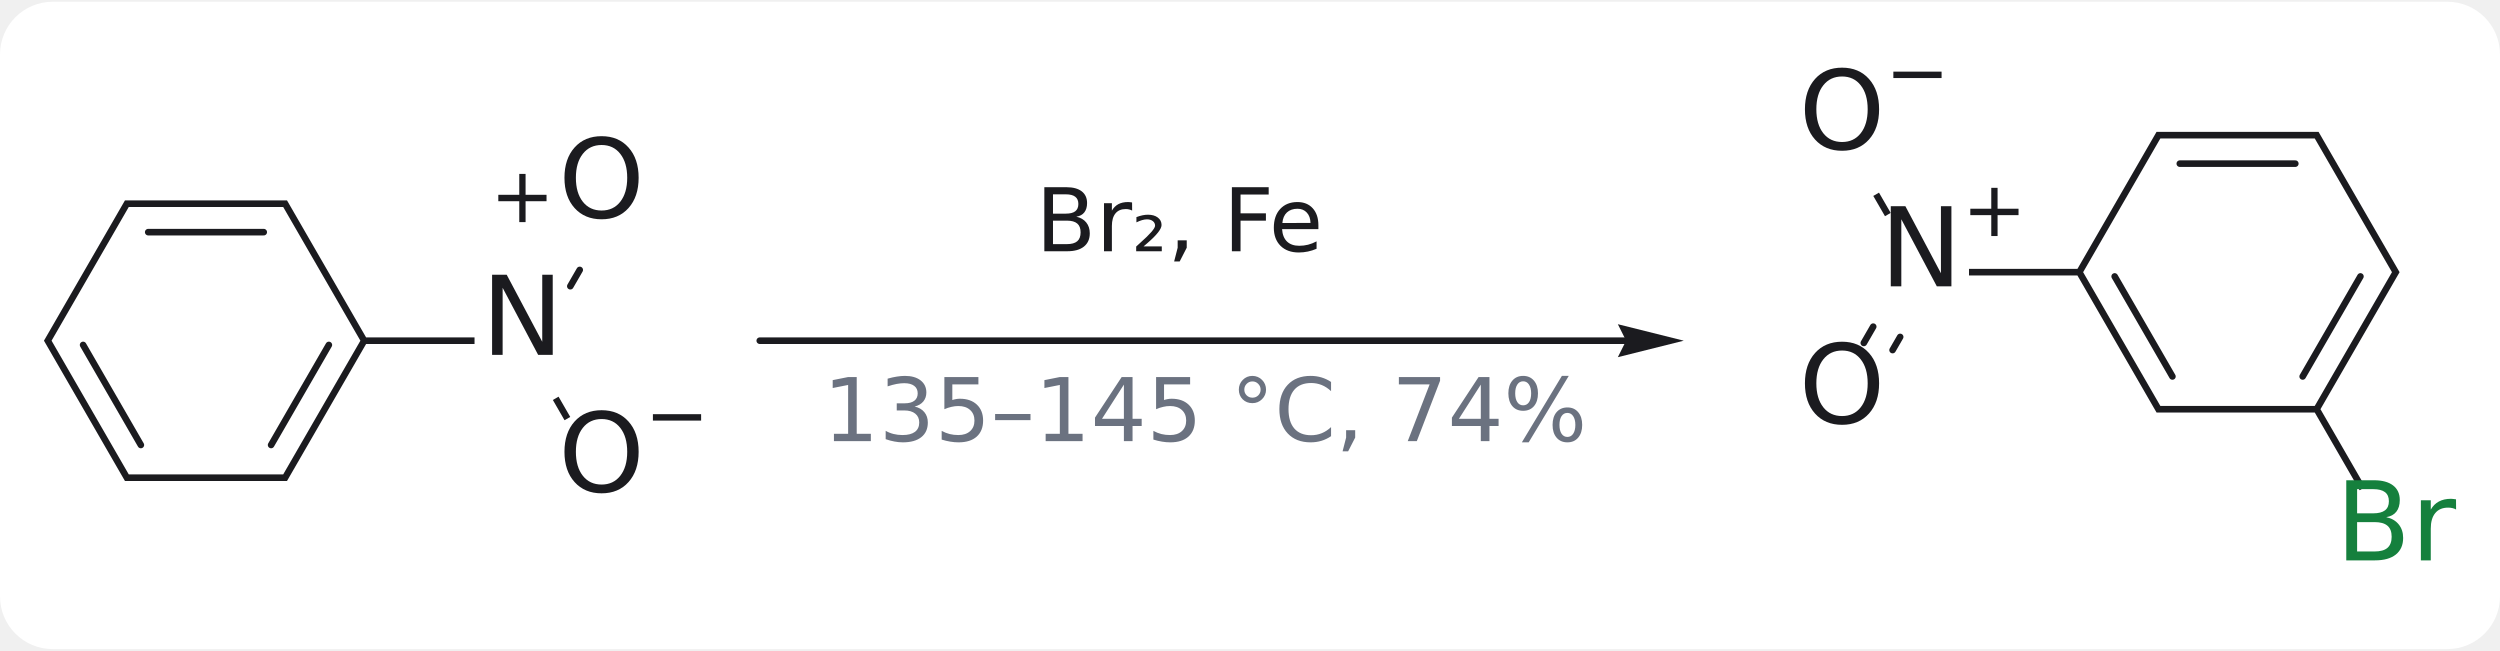
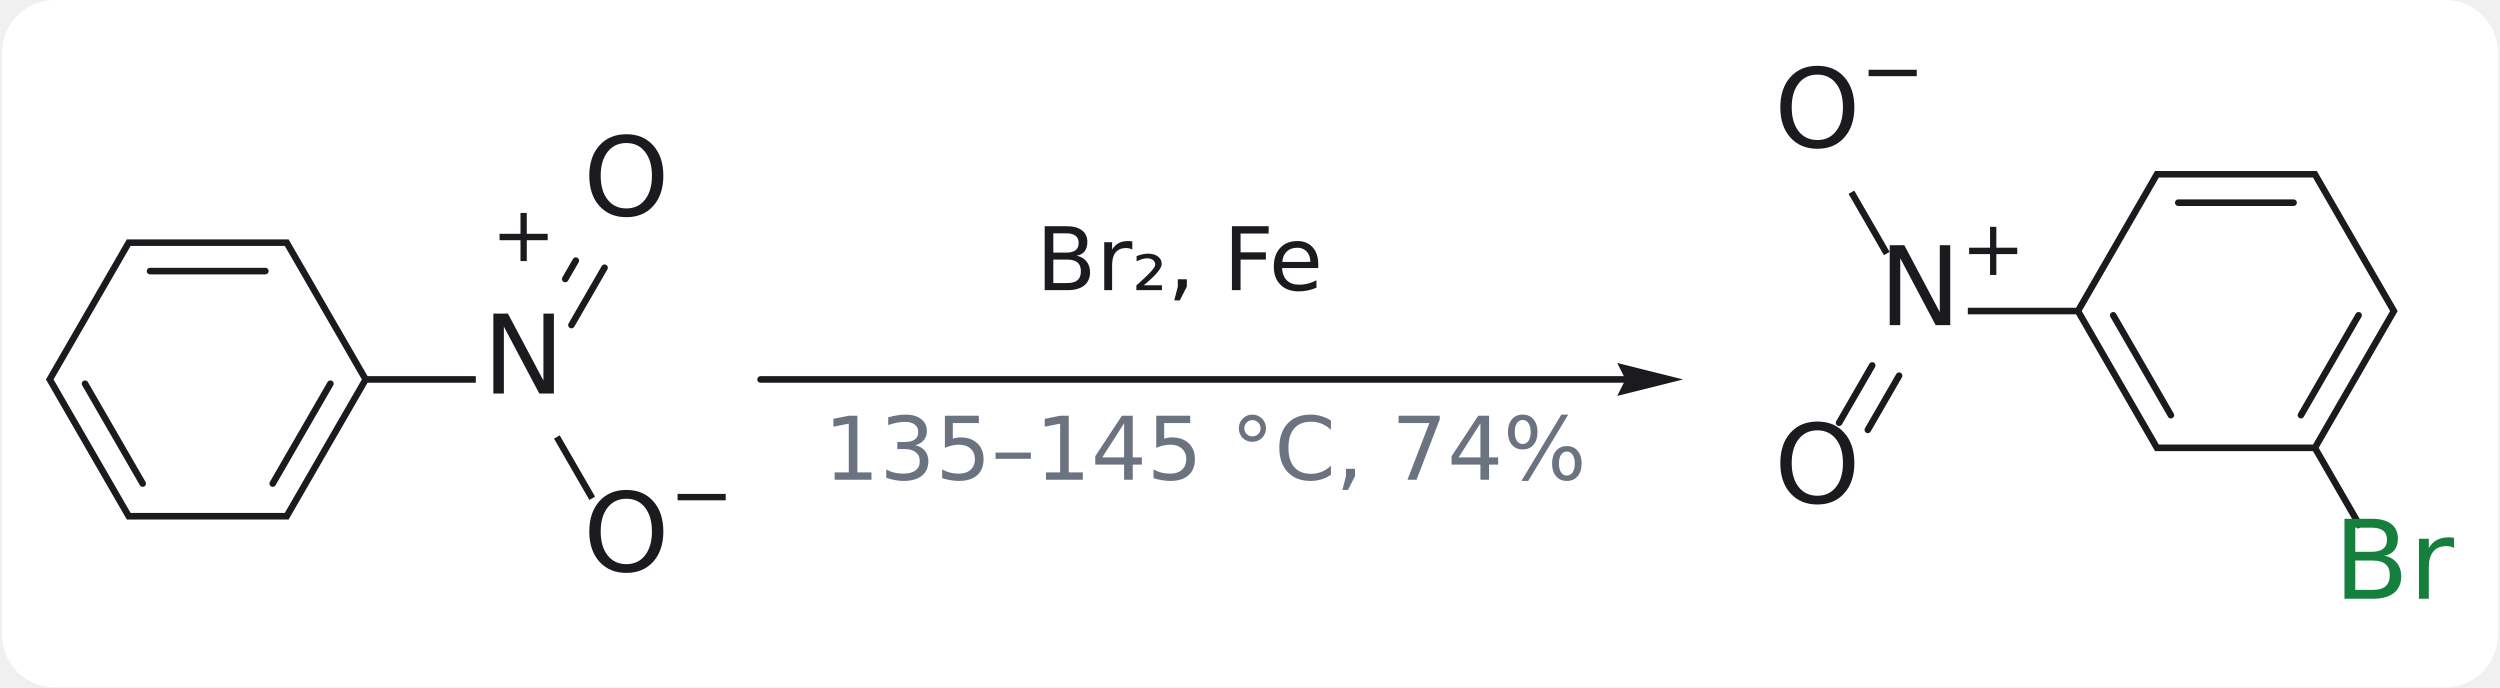
- <svg xmlns="http://www.w3.org/2000/svg" viewBox="-12.677 -89.972 663.624 171.839" width="411" height="107">
+ <svg xmlns="http://www.w3.org/2000/svg" viewBox="-12.677 -100.892 663.624 182.759" width="411" height="113">
  <style>.c-ink.fill{fill:#1b1b1f}.c-ink.stroke{stroke:#1b1b1f}.c-arrow.fill{fill:#c2410c}.c-arrow.stroke{stroke:#c2410c}.c-nu.fill{fill:#1d4ed8}.c-nu.stroke{stroke:#1d4ed8}.c-el.fill{fill:#b91c1c}.c-el.stroke{stroke:#b91c1c}.c-good.fill{fill:#15803d}.c-good.stroke{stroke:#15803d}.c-muted.fill{fill:#6b7280}.c-muted.stroke{stroke:#6b7280}.card{fill:#ffffff}@media (prefers-color-scheme: dark){.c-ink.fill{fill:#e6e6ea}.c-ink.stroke{stroke:#e6e6ea}.c-arrow.fill{fill:#ff9f5a}.c-arrow.stroke{stroke:#ff9f5a}.c-nu.fill{fill:#8ab4ff}.c-nu.stroke{stroke:#8ab4ff}.c-el.fill{fill:#ff8a8a}.c-el.stroke{stroke:#ff8a8a}.c-good.fill{fill:#6ee7a0}.c-good.stroke{stroke:#6ee7a0}.c-muted.fill{fill:#9ca3af}.c-muted.stroke{stroke:#9ca3af}.card{fill:#1e1e1e}}</style>
-   <rect class="card" x="-12.677" y="-89.972" width="663.624" height="171.839" rx="14" />
-   <line class="c-ink stroke" x1="138.713" y1="-14.459" x2="141.211" y2="-18.785" stroke-width="1.75" stroke-linecap="round" />
+   <rect class="card" x="-12.677" y="-100.892" width="663.624" height="182.759" rx="14" />
+   <line class="c-ink stroke" x1="137.057" y1="-26.715" x2="139.874" y2="-31.595" stroke-width="1.75" stroke-linecap="round" />
+   <line class="c-ink stroke" x1="138.713" y1="-14.462" x2="147.513" y2="-29.705" stroke-width="1.75" stroke-linecap="round" />
  <line class="c-ink stroke" x1="74.618" y1="1.13" x2="59.288" y2="27.682" stroke-width="1.75" stroke-linecap="round" />
  <line class="c-ink stroke" x1="24.712" y1="27.682" x2="9.382" y2="1.13" stroke-width="1.75" stroke-linecap="round" />
  <line class="c-ink stroke" x1="26.67" y1="-28.812" x2="57.33" y2="-28.812" stroke-width="1.75" stroke-linecap="round" />
-   <line class="c-ink stroke" x1="491.721" y1="-0.998" x2="489.708" y2="2.489" stroke-width="1.75" stroke-linecap="round" />
-   <line class="c-ink stroke" x1="484.567" y1="-3.727" x2="482.069" y2="0.599" stroke-width="1.75" stroke-linecap="round" />
+   <line class="c-ink stroke" x1="491.723" y1="-0.998" x2="483.406" y2="13.409" stroke-width="1.75" stroke-linecap="round" />
+   <line class="c-ink stroke" x1="484.567" y1="-3.724" x2="475.767" y2="11.519" stroke-width="1.75" stroke-linecap="round" />
  <line class="c-ink stroke" x1="565.95" y1="-46.998" x2="596.61" y2="-46.998" stroke-width="1.75" stroke-linecap="round" />
  <line class="c-ink stroke" x1="613.898" y1="-17.056" x2="598.568" y2="9.496" stroke-width="1.75" stroke-linecap="round" />
  <line class="c-ink stroke" x1="563.992" y1="9.496" x2="548.662" y2="-17.056" stroke-width="1.75" stroke-linecap="round" />
-   <path class="c-ink fill stroke" d="M138.695 20.238 L135.59 14.86 L134.075 15.735 L137.179 21.113 Z M113.287 -0.875 L84.505 -0.875 L84 -0 L84.505 0.875 L113.287 0.875 Z M82.99 0 L62.495 35.497 L63.505 37.247 L84.505 0.875 L84 0 Z M62.495 35.497 L21.505 35.497 L20.495 37.247 L63.505 37.247 Z M21.505 35.497 L1.01 0 L-1.01 -0 L20.495 37.247 Z M1.01 -0 L21.505 -35.497 L20.495 -37.247 L-1.01 0 Z M21.505 -35.497 L62.495 -35.497 L63.505 -37.247 L20.495 -37.247 Z M62.495 -35.497 L82.99 -0 L84 -0 L84.505 -0.875 L63.505 -37.247 Z M484.585 -38.424 L487.69 -33.046 L489.205 -33.921 L486.101 -39.299 Z M509.993 -17.311 L538.775 -17.311 L539.28 -18.186 L538.775 -19.061 L509.993 -19.061 Z M540.29 -18.186 L560.785 -53.683 L559.775 -55.433 L538.775 -19.061 L539.28 -18.186 Z M560.785 -53.683 L601.775 -53.683 L602.785 -55.433 L559.775 -55.433 Z M601.775 -53.683 L622.27 -18.186 L624.29 -18.186 L602.785 -55.433 Z M622.27 -18.186 L601.775 17.311 L602.28 18.186 L603.29 18.186 L624.29 -18.186 Z M601.775 19.061 L613.69 39.698 L615.205 38.823 L603.29 18.186 L602.28 18.186 Z M601.775 17.311 L560.785 17.311 L559.775 19.061 L601.775 19.061 L602.28 18.186 Z M560.785 17.311 L540.29 -18.186 L539.28 -18.186 L538.775 -17.311 L559.775 19.061 Z " stroke-width="0" stroke-linecap="round" stroke-linejoin="round" />
-   <text class="c-ink fill" xml:space="preserve" x="135.521" y="19.916" font-family="DejaVu Sans, Noto Sans CJK KR, Noto Sans CJK JP, sans-serif" font-size="29.167" font-weight="normal" font-style="normal" text-decoration="none" dominant-baseline="text-before-edge">O</text>
-   <text class="c-ink fill" xml:space="preserve" x="158.479" y="12.624" font-family="DejaVu Sans, Noto Sans CJK KR, Noto Sans CJK JP, sans-serif" font-size="20.417" font-weight="normal" font-style="normal" text-decoration="none" dominant-baseline="text-before-edge">−</text>
+   <path class="c-ink fill stroke" d="M144.997 31.158 L135.589 14.861 L134.073 15.735 L143.481 32.033 Z M113.287 -0.875 L84.505 -0.875 L84 -0 L84.505 0.875 L113.287 0.875 Z M82.99 0 L62.495 35.497 L63.505 37.247 L84.505 0.875 L84 0 Z M62.495 35.497 L21.505 35.497 L20.495 37.247 L63.505 37.247 Z M21.505 35.497 L1.01 0 L-1.01 -0 L20.495 37.247 Z M1.01 -0 L21.505 -35.497 L20.495 -37.247 L-1.01 0 Z M21.505 -35.497 L62.495 -35.497 L63.505 -37.247 L20.495 -37.247 Z M62.495 -35.497 L82.99 -0 L84 -0 L84.505 -0.875 L63.505 -37.247 Z M478.283 -49.344 L487.691 -33.047 L489.207 -33.921 L479.799 -50.219 Z M509.993 -17.311 L538.775 -17.311 L539.28 -18.186 L538.775 -19.061 L509.993 -19.061 Z M540.29 -18.186 L560.785 -53.683 L559.775 -55.433 L538.775 -19.061 L539.28 -18.186 Z M560.785 -53.683 L601.775 -53.683 L602.785 -55.433 L559.775 -55.433 Z M601.775 -53.683 L622.27 -18.186 L624.29 -18.186 L602.785 -55.433 Z M622.27 -18.186 L601.775 17.311 L602.28 18.186 L603.29 18.186 L624.29 -18.186 Z M601.775 19.061 L613.69 39.698 L615.205 38.823 L603.29 18.186 L602.28 18.186 Z M601.775 17.311 L560.785 17.311 L559.775 19.061 L601.775 19.061 L602.28 18.186 Z M560.785 17.311 L540.29 -18.186 L539.28 -18.186 L538.775 -17.311 L559.775 19.061 Z " stroke-width="0" stroke-linecap="round" stroke-linejoin="round" />
+   <text class="c-ink fill" xml:space="preserve" x="141.821" y="30.836" font-family="DejaVu Sans, Noto Sans CJK KR, Noto Sans CJK JP, sans-serif" font-size="29.167" font-weight="normal" font-style="normal" text-decoration="none" dominant-baseline="text-before-edge">O</text>
+   <text class="c-ink fill" xml:space="preserve" x="164.779" y="23.544" font-family="DejaVu Sans, Noto Sans CJK KR, Noto Sans CJK JP, sans-serif" font-size="20.417" font-weight="normal" font-style="normal" text-decoration="none" dominant-baseline="text-before-edge">−</text>
  <text class="c-ink fill" xml:space="preserve" x="115.091" y="-16.442" font-family="DejaVu Sans, Noto Sans CJK KR, Noto Sans CJK JP, sans-serif" font-size="29.167" font-weight="normal" font-style="normal" text-decoration="none" dominant-baseline="text-before-edge">N</text>
  <text class="c-ink fill" xml:space="preserve" x="117.447" y="-45.609" font-family="DejaVu Sans, Noto Sans CJK KR, Noto Sans CJK JP, sans-serif" font-size="20.417" font-weight="normal" font-style="normal" text-decoration="none" dominant-baseline="text-before-edge">+</text>
-   <text class="c-ink fill" xml:space="preserve" x="135.521" y="-52.828" font-family="DejaVu Sans, Noto Sans CJK KR, Noto Sans CJK JP, sans-serif" font-size="29.167" font-weight="normal" font-style="normal" text-decoration="none" dominant-baseline="text-before-edge">O</text>
-   <text class="c-ink fill" xml:space="preserve" x="464.801" y="-71.014" font-family="DejaVu Sans, Noto Sans CJK KR, Noto Sans CJK JP, sans-serif" font-size="29.167" font-weight="normal" font-style="normal" text-decoration="none" dominant-baseline="text-before-edge">O</text>
-   <text class="c-ink fill" xml:space="preserve" x="487.759" y="-78.306" font-family="DejaVu Sans, Noto Sans CJK KR, Noto Sans CJK JP, sans-serif" font-size="20.417" font-weight="normal" font-style="normal" text-decoration="none" dominant-baseline="text-before-edge">−</text>
+   <text class="c-ink fill" xml:space="preserve" x="141.821" y="-63.748" font-family="DejaVu Sans, Noto Sans CJK KR, Noto Sans CJK JP, sans-serif" font-size="29.167" font-weight="normal" font-style="normal" text-decoration="none" dominant-baseline="text-before-edge">O</text>
+   <text class="c-ink fill" xml:space="preserve" x="458.501" y="-81.934" font-family="DejaVu Sans, Noto Sans CJK KR, Noto Sans CJK JP, sans-serif" font-size="29.167" font-weight="normal" font-style="normal" text-decoration="none" dominant-baseline="text-before-edge">O</text>
+   <text class="c-ink fill" xml:space="preserve" x="481.459" y="-89.226" font-family="DejaVu Sans, Noto Sans CJK KR, Noto Sans CJK JP, sans-serif" font-size="20.417" font-weight="normal" font-style="normal" text-decoration="none" dominant-baseline="text-before-edge">−</text>
  <text class="c-ink fill" xml:space="preserve" x="486.371" y="-34.628" font-family="DejaVu Sans, Noto Sans CJK KR, Noto Sans CJK JP, sans-serif" font-size="29.167" font-weight="normal" font-style="normal" text-decoration="none" dominant-baseline="text-before-edge">N</text>
  <text class="c-ink fill" xml:space="preserve" x="508.189" y="-41.92" font-family="DejaVu Sans, Noto Sans CJK KR, Noto Sans CJK JP, sans-serif" font-size="20.417" font-weight="normal" font-style="normal" text-decoration="none" dominant-baseline="text-before-edge">+</text>
-   <text class="c-ink fill" xml:space="preserve" x="464.801" y="1.73" font-family="DejaVu Sans, Noto Sans CJK KR, Noto Sans CJK JP, sans-serif" font-size="29.167" font-weight="normal" font-style="normal" text-decoration="none" dominant-baseline="text-before-edge">O</text>
+   <text class="c-ink fill" xml:space="preserve" x="458.501" y="12.65" font-family="DejaVu Sans, Noto Sans CJK KR, Noto Sans CJK JP, sans-serif" font-size="29.167" font-weight="normal" font-style="normal" text-decoration="none" dominant-baseline="text-before-edge">O</text>
  <text class="c-good fill" xml:space="preserve" x="607.28" y="38.116" font-family="DejaVu Sans, Noto Sans CJK KR, Noto Sans CJK JP, sans-serif" font-size="29.167" font-weight="normal" font-style="normal" text-decoration="none" dominant-baseline="text-before-edge">Br</text>
  <path class="c-ink stroke" d="M189 0 L429.905 0 " fill="none" stroke-width="1.75" stroke-linecap="round" stroke-linejoin="round" />
  <path class="c-ink fill stroke" d="M434.28 0 L416.78 -4.375 L418.967 0 L416.78 4.375 Z " stroke-width="0" stroke-linecap="round" stroke-linejoin="round" />
  <text class="c-ink fill" xml:space="preserve" x="262.248" y="-39.9" font-family="DejaVu Sans, Noto Sans CJK KR, Noto Sans CJK JP, sans-serif" font-size="23.333" font-weight="normal" font-style="normal" text-decoration="none" dominant-baseline="text-before-edge">Br₂, Fe</text>
  <text class="c-muted fill" xml:space="preserve" x="205.8" y="10.5" font-family="DejaVu Sans, Noto Sans CJK KR, Noto Sans CJK JP, sans-serif" font-size="23.333" font-weight="normal" font-style="normal" text-decoration="none" dominant-baseline="text-before-edge">135–145 °C, 74%</text>
</svg>
